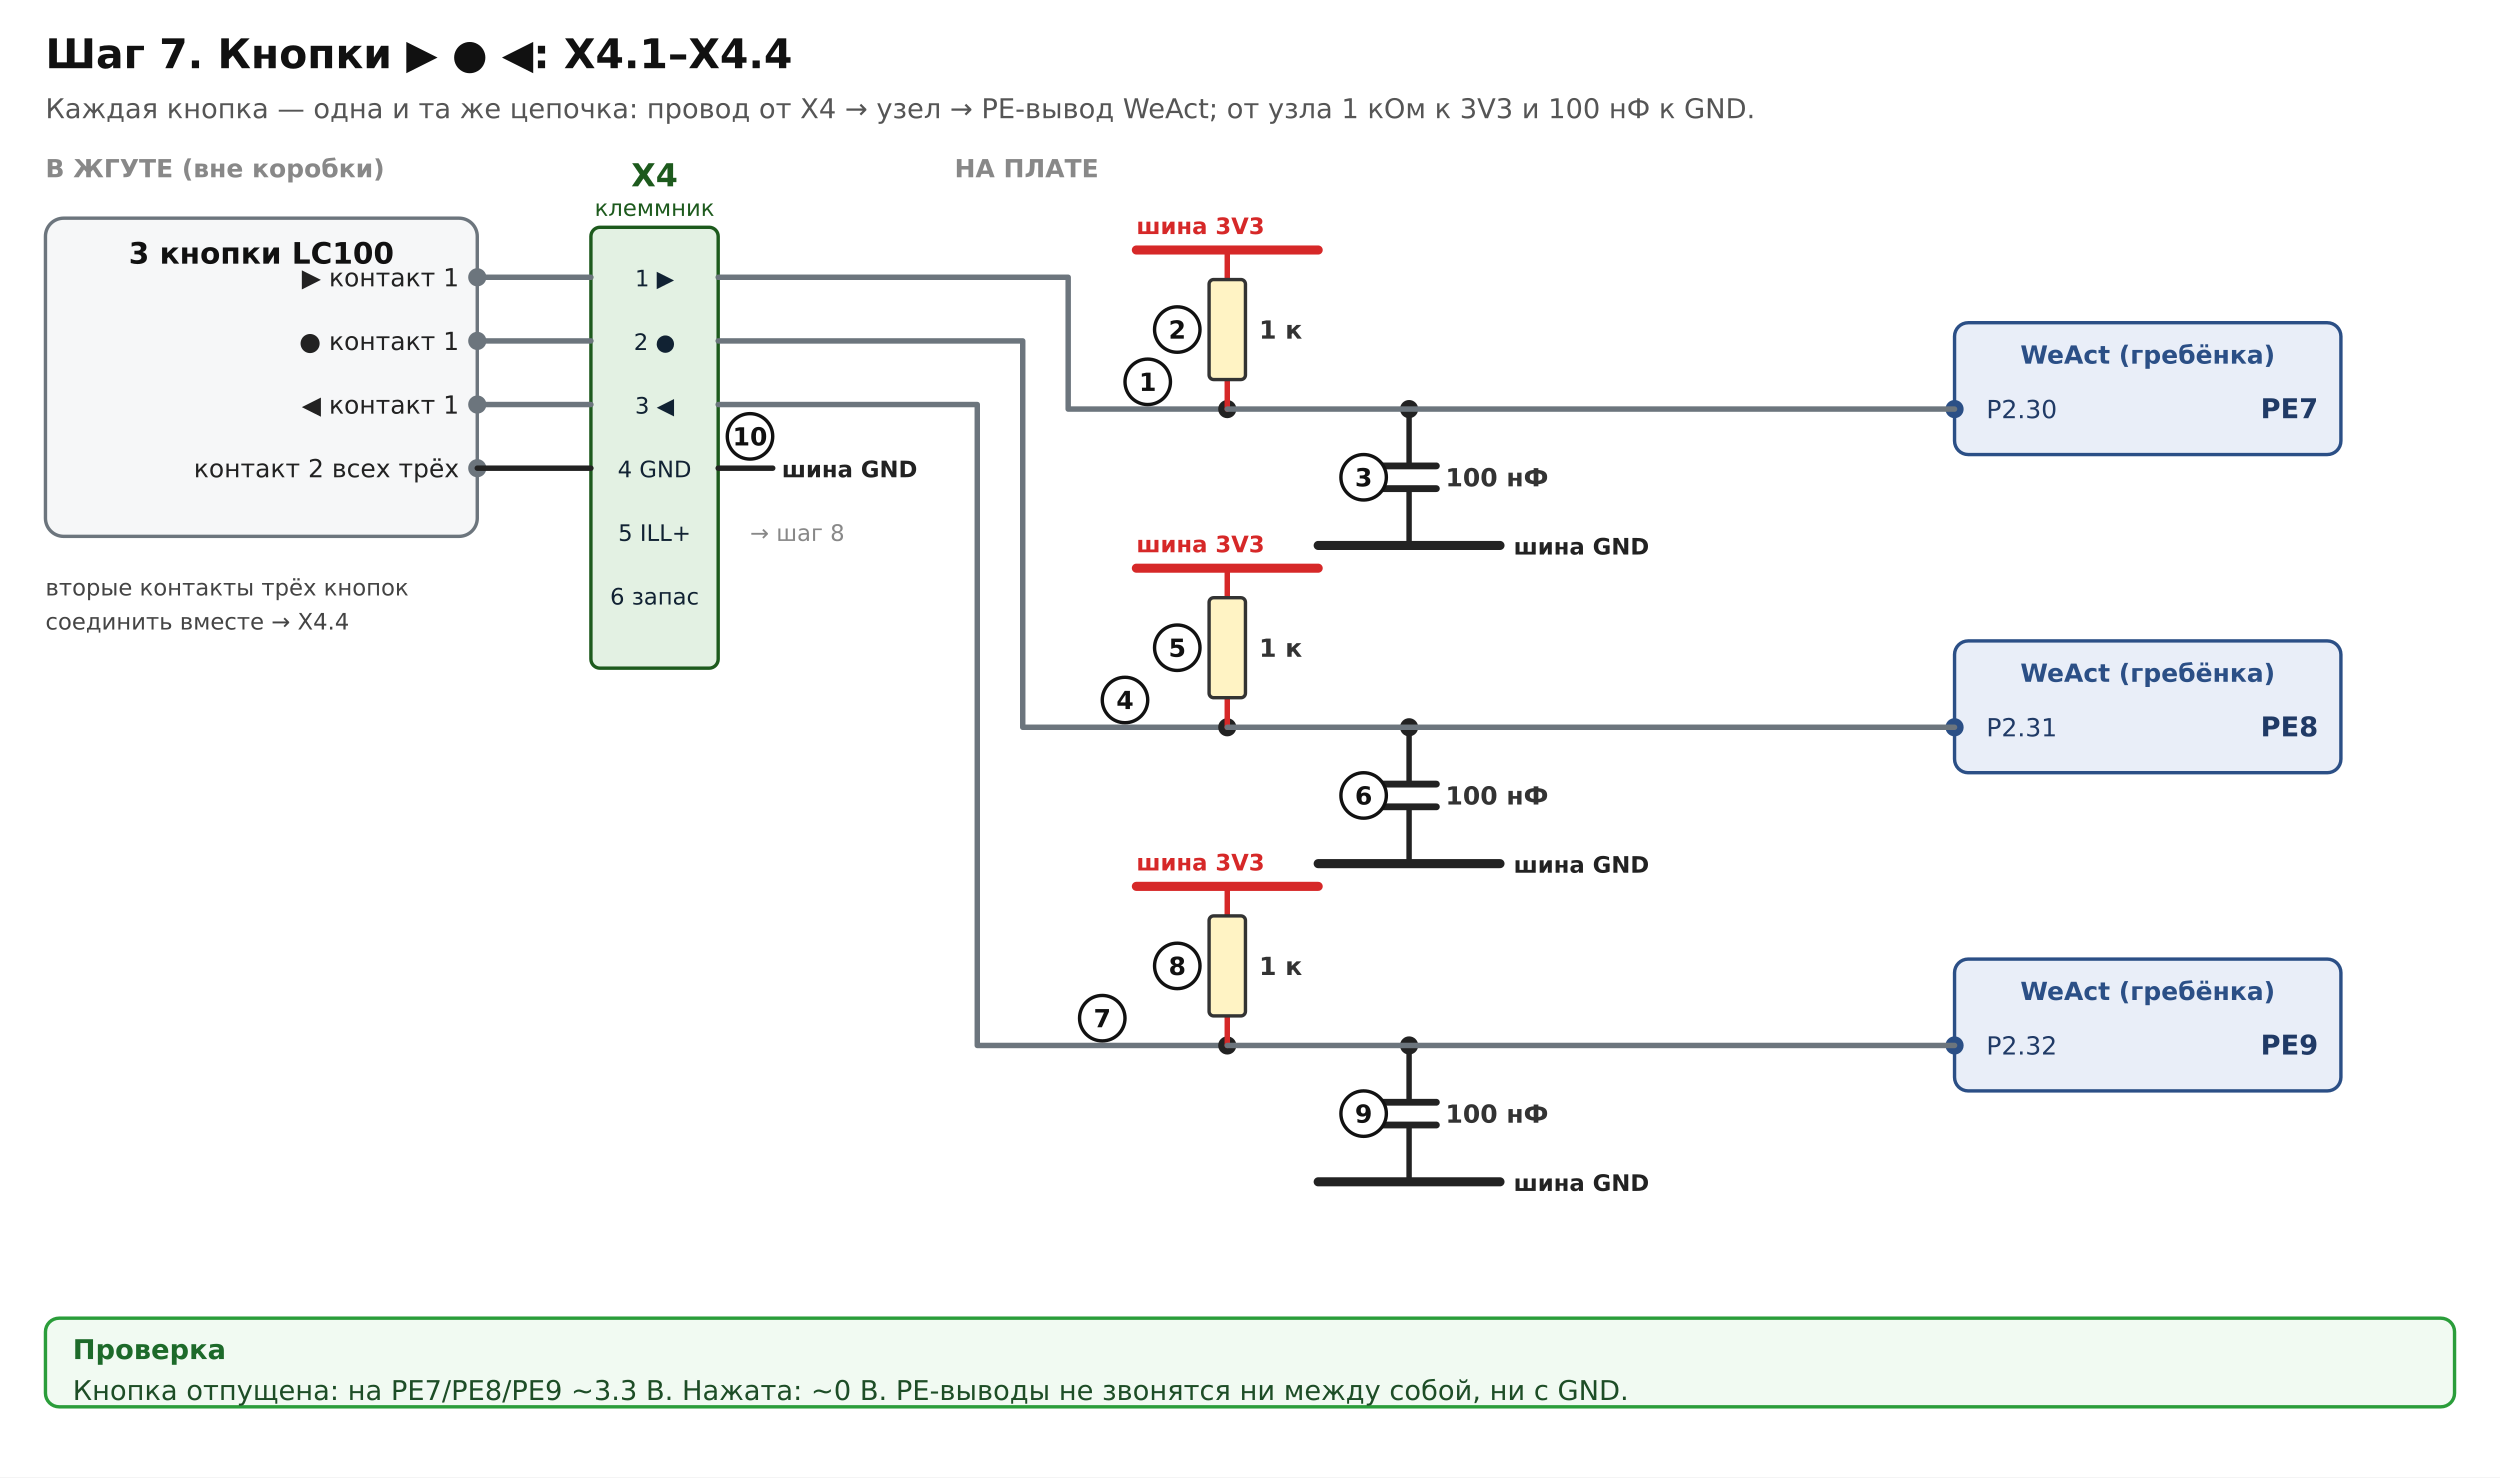
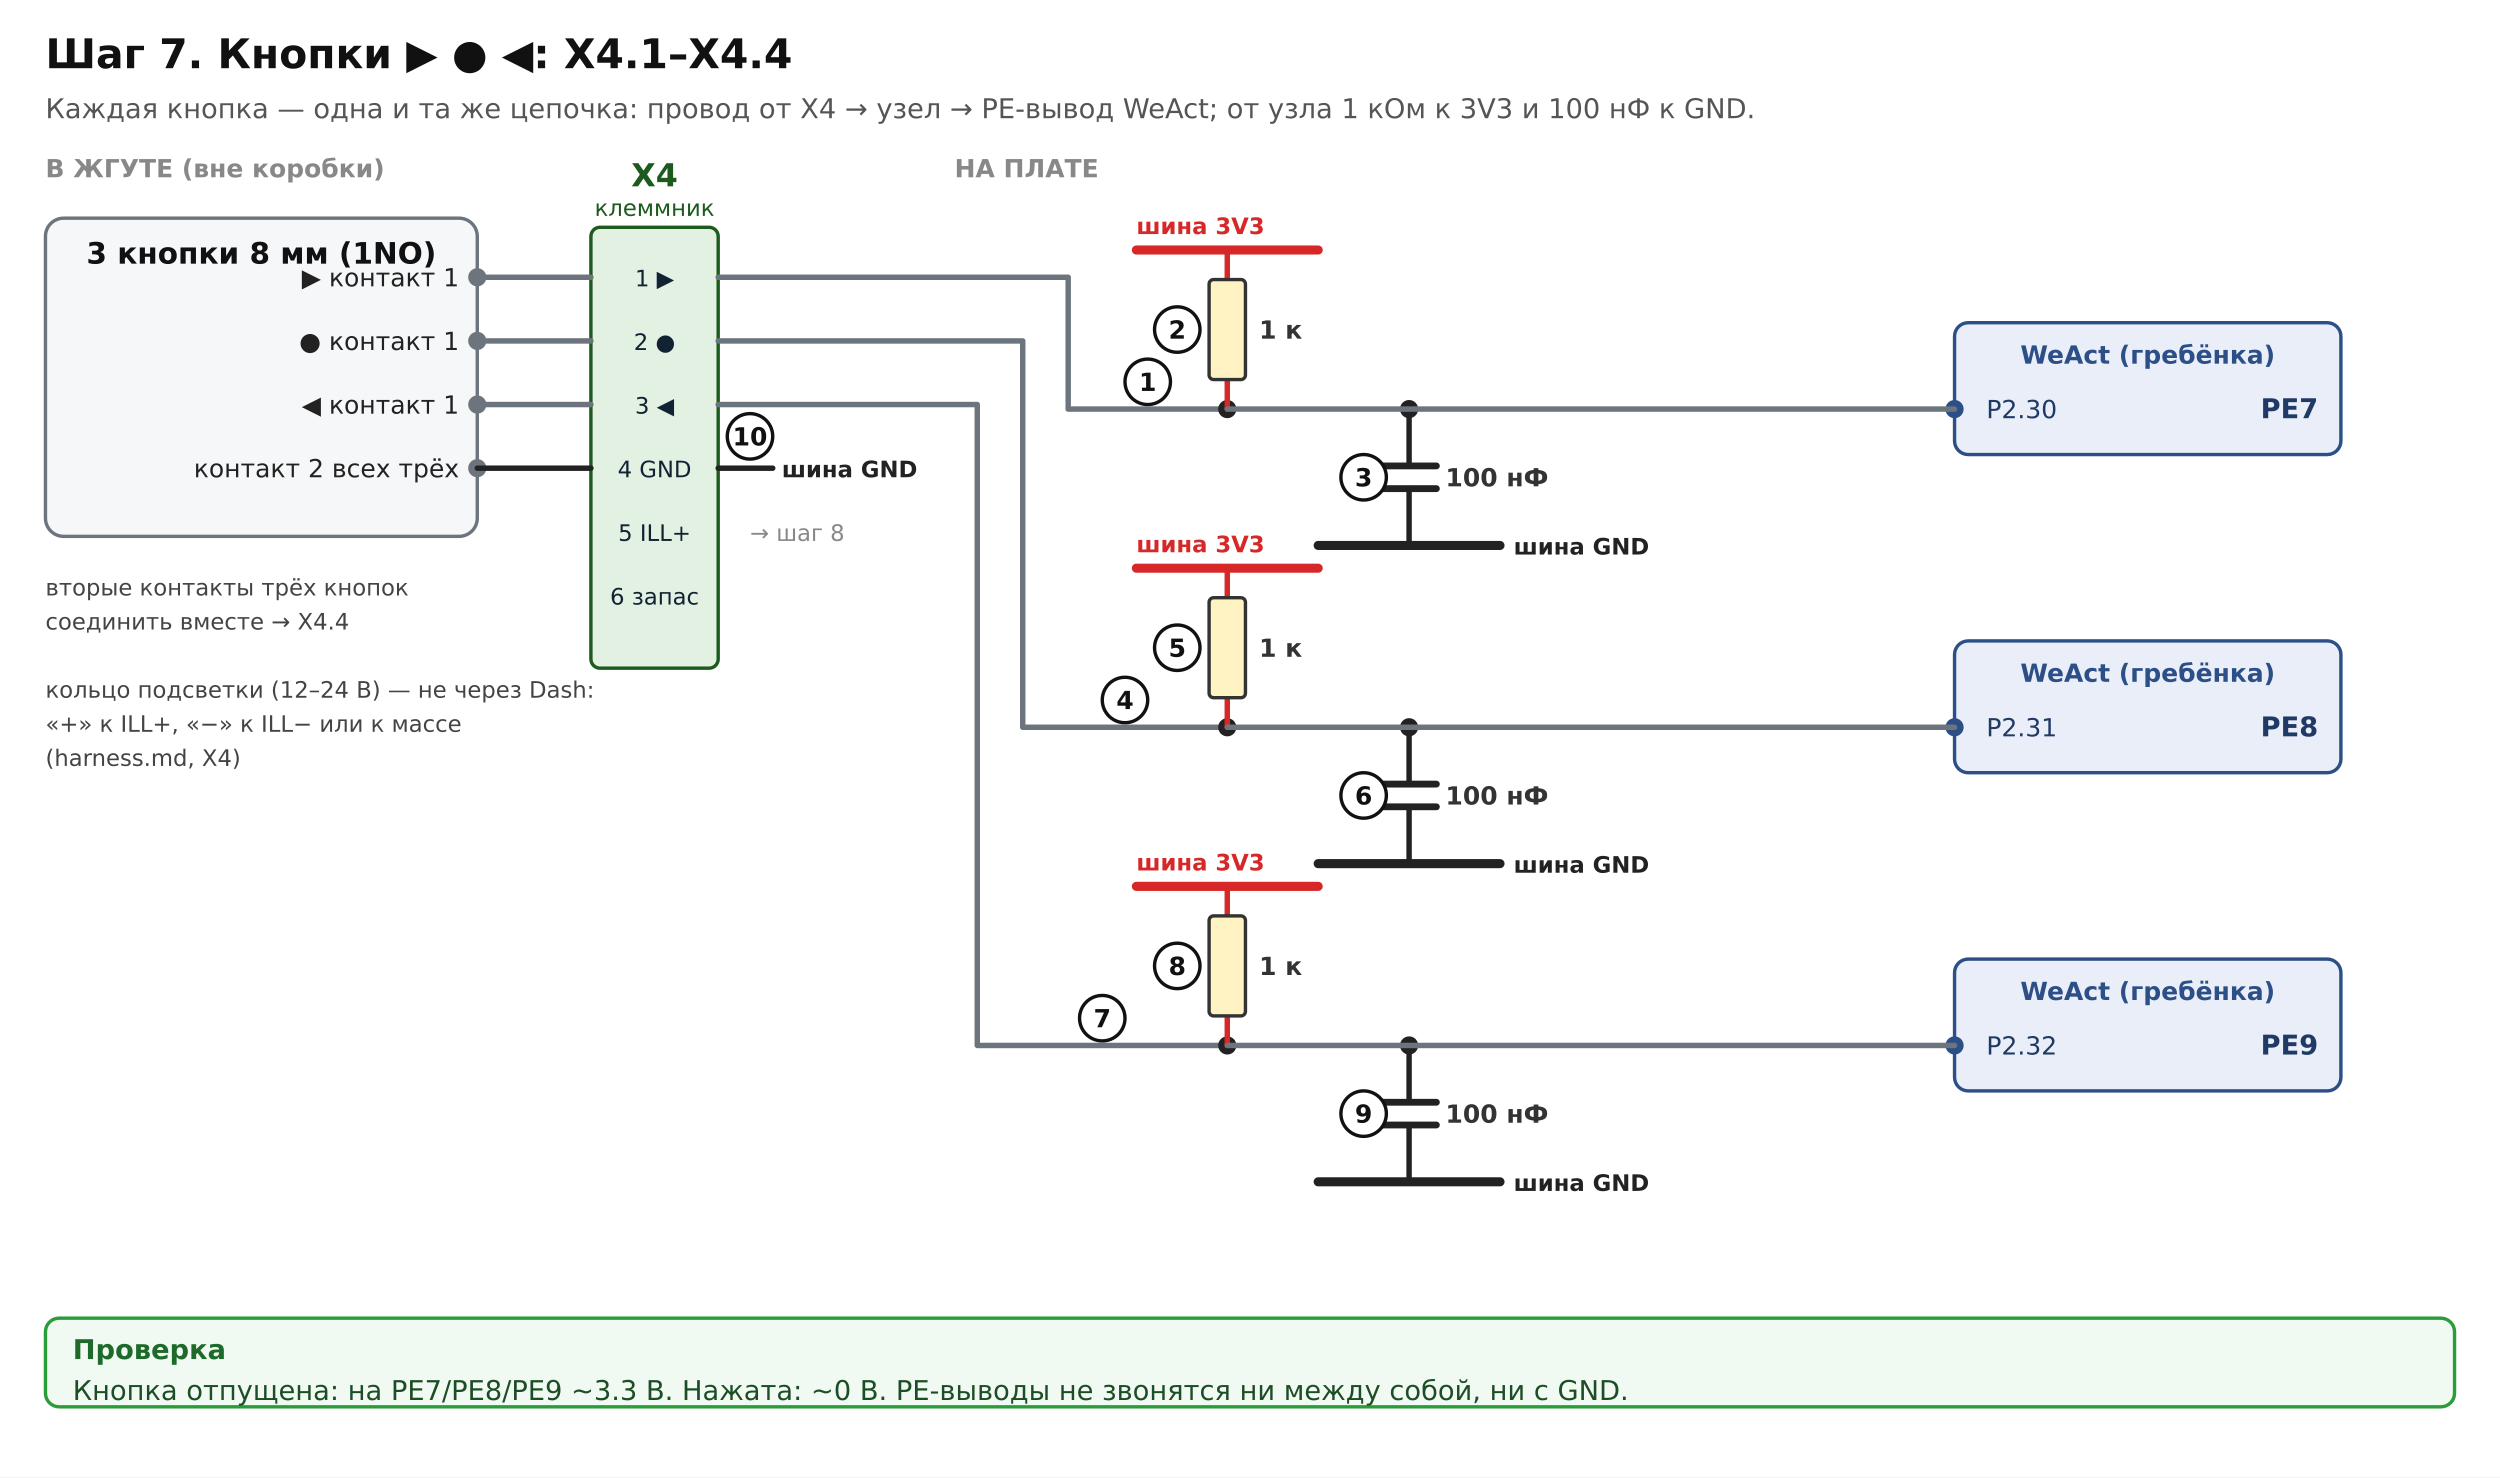
<svg xmlns="http://www.w3.org/2000/svg" width="1100" height="650" viewBox="0 0 1100 650" font-family="DejaVu Sans, Arial, sans-serif">
  <rect width="100%" height="100%" fill="#fff" />
  <text x="20" y="30" font-size="18" fill="#111" text-anchor="start" font-weight="bold">Шаг 7. Кнопки ▶ ● ◀: X4.1–X4.4</text>
  <text x="20" y="52" font-size="12" fill="#555" text-anchor="start" font-weight="normal">Каждая кнопка — одна и та же цепочка: провод от X4 → узел → PE-вывод WeAct; от узла 1 кОм к 3V3 и 100 нФ к GND.</text>
  <text x="20" y="78" font-size="11" fill="#888" text-anchor="start" font-weight="bold">В ЖГУТЕ (вне коробки)</text>
  <text x="420" y="78" font-size="11" fill="#888" text-anchor="start" font-weight="bold">НА ПЛАТЕ</text>
  <rect x="260" y="100" width="56" height="194" rx="4" fill="#e3f1e3" stroke="#1d5a1d" stroke-width="1.5" />
  <text x="288" y="82" font-size="14" fill="#1d5a1d" text-anchor="middle" font-weight="bold">X4</text>
  <text x="288" y="95" font-size="10" fill="#1d5a1d" text-anchor="middle" font-weight="normal">клеммник</text>
  <text x="288" y="126" font-size="10" fill="#123" text-anchor="middle" font-weight="normal">1 ▶</text>
  <text x="288" y="154" font-size="10" fill="#123" text-anchor="middle" font-weight="normal">2 ●</text>
  <text x="288" y="182" font-size="10" fill="#123" text-anchor="middle" font-weight="normal">3 ◀</text>
  <text x="288" y="210" font-size="10" fill="#123" text-anchor="middle" font-weight="normal">4 GND</text>
  <text x="288" y="238" font-size="10" fill="#123" text-anchor="middle" font-weight="normal">5 ILL+</text>
  <text x="288" y="266" font-size="10" fill="#123" text-anchor="middle" font-weight="normal">6 запас</text>
  <rect x="20" y="96" width="190" height="140" rx="8" fill="#f6f7f8" stroke="#6c757d" stroke-width="1.5" />
-   <text x="115.0" y="116" font-size="13" fill="#111" text-anchor="middle" font-weight="bold">3 кнопки LC100</text>
+   <text x="115.0" y="116" font-size="13" fill="#111" text-anchor="middle" font-weight="bold">3 кнопки 8 мм (1NO)</text>
  <circle cx="210" cy="122" r="4" fill="#6c757d" />
  <text x="202" y="126" font-size="11" fill="#222" text-anchor="end" font-weight="normal">▶ контакт 1</text>
  <circle cx="210" cy="150" r="4" fill="#6c757d" />
  <text x="202" y="154" font-size="11" fill="#222" text-anchor="end" font-weight="normal">● контакт 1</text>
  <circle cx="210" cy="178" r="4" fill="#6c757d" />
  <text x="202" y="182" font-size="11" fill="#222" text-anchor="end" font-weight="normal">◀ контакт 1</text>
  <circle cx="210" cy="206" r="4" fill="#6c757d" />
  <text x="202" y="210" font-size="11" fill="#222" text-anchor="end" font-weight="normal">контакт 2 всех трёх</text>
  <polyline points="210,122 260,122" fill="none" stroke="#6c757d" stroke-width="2.4" stroke-linejoin="round" stroke-linecap="round" />
  <polyline points="210,150 260,150" fill="none" stroke="#6c757d" stroke-width="2.4" stroke-linejoin="round" stroke-linecap="round" />
  <polyline points="210,178 260,178" fill="none" stroke="#6c757d" stroke-width="2.4" stroke-linejoin="round" stroke-linecap="round" />
  <polyline points="210,206 260,206" fill="none" stroke="#222" stroke-width="2.4" stroke-linejoin="round" stroke-linecap="round" />
  <text x="20" y="262" font-size="10" fill="#444" text-anchor="start" font-weight="normal">вторые контакты трёх кнопок</text>
  <text x="20" y="277" font-size="10" fill="#444" text-anchor="start" font-weight="normal">соединить вместе → X4.4</text>
+   <text x="20" y="292" font-size="10" fill="#444" text-anchor="start" font-weight="normal" />
+   <text x="20" y="307" font-size="10" fill="#444" text-anchor="start" font-weight="normal">кольцо подсветки (12–24 В) — не через Dash:</text>
+   <text x="20" y="322" font-size="10" fill="#444" text-anchor="start" font-weight="normal">«+» к ILL+, «−» к ILL− или к массе</text>
+   <text x="20" y="337" font-size="10" fill="#444" text-anchor="start" font-weight="normal">(harness.md, X4)</text>
  <text x="330" y="238" font-size="10" fill="#888" text-anchor="start" font-weight="normal">→ шаг 8</text>
  <polyline points="316,122 470,122 470,180 540,180" fill="none" stroke="#6c757d" stroke-width="2.4" stroke-linejoin="round" stroke-linecap="round" />
  <circle cx="540" cy="180" r="4" fill="#222" />
  <circle cx="505.0" cy="168" r="10" fill="#fff" stroke="#111" stroke-width="1.5" />
  <text x="505.0" y="172" font-size="11" fill="#111" text-anchor="middle" font-weight="bold">1</text>
  <polyline points="540,180 540,123.0" fill="none" stroke="#d62828" stroke-width="2.4" stroke-linejoin="round" stroke-linecap="round" />
  <polyline points="540,167.0 540,110" fill="none" stroke="#d62828" stroke-width="2.4" stroke-linejoin="round" stroke-linecap="round" />
  <rect x="532" y="123.0" width="16" height="44" rx="2" fill="#fff3c4" stroke="#333" stroke-width="1.5" />
  <text x="554" y="149.0" font-size="11" fill="#333" text-anchor="start" font-weight="bold">1 к</text>
  <circle cx="518" cy="145" r="10" fill="#fff" stroke="#111" stroke-width="1.5" />
  <text x="518" y="149" font-size="11" fill="#111" text-anchor="middle" font-weight="bold">2</text>
  <polyline points="500,110 580,110" fill="none" stroke="#d62828" stroke-width="4" stroke-linejoin="round" stroke-linecap="round" />
  <text x="500" y="103" font-size="10" fill="#d62828" text-anchor="start" font-weight="bold">шина 3V3</text>
  <circle cx="620" cy="180" r="4" fill="#222" />
  <polyline points="620,180 620,205.0" fill="none" stroke="#222" stroke-width="2.4" stroke-linejoin="round" stroke-linecap="round" />
  <polyline points="620,215.0 620,240" fill="none" stroke="#222" stroke-width="2.4" stroke-linejoin="round" stroke-linecap="round" />
  <polyline points="608,205.0 632,205.0" fill="none" stroke="#222" stroke-width="3" stroke-linejoin="round" stroke-linecap="round" />
  <polyline points="608,215.0 632,215.0" fill="none" stroke="#222" stroke-width="3" stroke-linejoin="round" stroke-linecap="round" />
  <text x="636" y="214.0" font-size="11" fill="#333" text-anchor="start" font-weight="bold">100 нФ</text>
  <circle cx="600" cy="210" r="10" fill="#fff" stroke="#111" stroke-width="1.5" />
  <text x="600" y="214" font-size="11" fill="#111" text-anchor="middle" font-weight="bold">3</text>
  <polyline points="580,240 660,240" fill="none" stroke="#222" stroke-width="4" stroke-linejoin="round" stroke-linecap="round" />
  <text x="666" y="244" font-size="10" fill="#222" text-anchor="start" font-weight="bold">шина GND</text>
  <rect x="860" y="142" width="170" height="58" rx="6" fill="#e9eef8" stroke="#2b4f86" stroke-width="1.5" />
  <text x="945.0" y="160" font-size="11" fill="#2b4f86" text-anchor="middle" font-weight="bold">WeAct (гребёнка)</text>
  <text x="874" y="184" font-size="11" fill="#203a66" text-anchor="start" font-weight="normal">P2.30</text>
  <text x="1020" y="184" font-size="12" fill="#203a66" text-anchor="end" font-weight="bold">PE7</text>
  <circle cx="860" cy="180" r="4" fill="#2b4f86" />
  <polyline points="540,180 860,180" fill="none" stroke="#6c757d" stroke-width="2.4" stroke-linejoin="round" stroke-linecap="round" />
  <polyline points="316,150 450,150 450,320 540,320" fill="none" stroke="#6c757d" stroke-width="2.4" stroke-linejoin="round" stroke-linecap="round" />
  <circle cx="540" cy="320" r="4" fill="#222" />
  <circle cx="495.0" cy="308" r="10" fill="#fff" stroke="#111" stroke-width="1.5" />
  <text x="495.0" y="312" font-size="11" fill="#111" text-anchor="middle" font-weight="bold">4</text>
  <polyline points="540,320 540,263.0" fill="none" stroke="#d62828" stroke-width="2.4" stroke-linejoin="round" stroke-linecap="round" />
  <polyline points="540,307.0 540,250" fill="none" stroke="#d62828" stroke-width="2.4" stroke-linejoin="round" stroke-linecap="round" />
  <rect x="532" y="263.0" width="16" height="44" rx="2" fill="#fff3c4" stroke="#333" stroke-width="1.5" />
  <text x="554" y="289.0" font-size="11" fill="#333" text-anchor="start" font-weight="bold">1 к</text>
  <circle cx="518" cy="285" r="10" fill="#fff" stroke="#111" stroke-width="1.5" />
  <text x="518" y="289" font-size="11" fill="#111" text-anchor="middle" font-weight="bold">5</text>
  <polyline points="500,250 580,250" fill="none" stroke="#d62828" stroke-width="4" stroke-linejoin="round" stroke-linecap="round" />
  <text x="500" y="243" font-size="10" fill="#d62828" text-anchor="start" font-weight="bold">шина 3V3</text>
  <circle cx="620" cy="320" r="4" fill="#222" />
  <polyline points="620,320 620,345.0" fill="none" stroke="#222" stroke-width="2.4" stroke-linejoin="round" stroke-linecap="round" />
  <polyline points="620,355.0 620,380" fill="none" stroke="#222" stroke-width="2.4" stroke-linejoin="round" stroke-linecap="round" />
  <polyline points="608,345.0 632,345.0" fill="none" stroke="#222" stroke-width="3" stroke-linejoin="round" stroke-linecap="round" />
  <polyline points="608,355.0 632,355.0" fill="none" stroke="#222" stroke-width="3" stroke-linejoin="round" stroke-linecap="round" />
  <text x="636" y="354.0" font-size="11" fill="#333" text-anchor="start" font-weight="bold">100 нФ</text>
  <circle cx="600" cy="350" r="10" fill="#fff" stroke="#111" stroke-width="1.5" />
  <text x="600" y="354" font-size="11" fill="#111" text-anchor="middle" font-weight="bold">6</text>
  <polyline points="580,380 660,380" fill="none" stroke="#222" stroke-width="4" stroke-linejoin="round" stroke-linecap="round" />
  <text x="666" y="384" font-size="10" fill="#222" text-anchor="start" font-weight="bold">шина GND</text>
  <rect x="860" y="282" width="170" height="58" rx="6" fill="#e9eef8" stroke="#2b4f86" stroke-width="1.5" />
  <text x="945.0" y="300" font-size="11" fill="#2b4f86" text-anchor="middle" font-weight="bold">WeAct (гребёнка)</text>
  <text x="874" y="324" font-size="11" fill="#203a66" text-anchor="start" font-weight="normal">P2.31</text>
  <text x="1020" y="324" font-size="12" fill="#203a66" text-anchor="end" font-weight="bold">PE8</text>
  <circle cx="860" cy="320" r="4" fill="#2b4f86" />
  <polyline points="540,320 860,320" fill="none" stroke="#6c757d" stroke-width="2.4" stroke-linejoin="round" stroke-linecap="round" />
  <polyline points="316,178 430,178 430,460 540,460" fill="none" stroke="#6c757d" stroke-width="2.4" stroke-linejoin="round" stroke-linecap="round" />
  <circle cx="540" cy="460" r="4" fill="#222" />
  <circle cx="485.0" cy="448" r="10" fill="#fff" stroke="#111" stroke-width="1.5" />
  <text x="485.0" y="452" font-size="11" fill="#111" text-anchor="middle" font-weight="bold">7</text>
  <polyline points="540,460 540,403.0" fill="none" stroke="#d62828" stroke-width="2.4" stroke-linejoin="round" stroke-linecap="round" />
  <polyline points="540,447.0 540,390" fill="none" stroke="#d62828" stroke-width="2.4" stroke-linejoin="round" stroke-linecap="round" />
  <rect x="532" y="403.0" width="16" height="44" rx="2" fill="#fff3c4" stroke="#333" stroke-width="1.5" />
  <text x="554" y="429.0" font-size="11" fill="#333" text-anchor="start" font-weight="bold">1 к</text>
  <circle cx="518" cy="425" r="10" fill="#fff" stroke="#111" stroke-width="1.5" />
  <text x="518" y="429" font-size="11" fill="#111" text-anchor="middle" font-weight="bold">8</text>
  <polyline points="500,390 580,390" fill="none" stroke="#d62828" stroke-width="4" stroke-linejoin="round" stroke-linecap="round" />
  <text x="500" y="383" font-size="10" fill="#d62828" text-anchor="start" font-weight="bold">шина 3V3</text>
  <circle cx="620" cy="460" r="4" fill="#222" />
  <polyline points="620,460 620,485.0" fill="none" stroke="#222" stroke-width="2.4" stroke-linejoin="round" stroke-linecap="round" />
  <polyline points="620,495.0 620,520" fill="none" stroke="#222" stroke-width="2.4" stroke-linejoin="round" stroke-linecap="round" />
  <polyline points="608,485.0 632,485.0" fill="none" stroke="#222" stroke-width="3" stroke-linejoin="round" stroke-linecap="round" />
  <polyline points="608,495.0 632,495.0" fill="none" stroke="#222" stroke-width="3" stroke-linejoin="round" stroke-linecap="round" />
  <text x="636" y="494.0" font-size="11" fill="#333" text-anchor="start" font-weight="bold">100 нФ</text>
  <circle cx="600" cy="490" r="10" fill="#fff" stroke="#111" stroke-width="1.5" />
  <text x="600" y="494" font-size="11" fill="#111" text-anchor="middle" font-weight="bold">9</text>
  <polyline points="580,520 660,520" fill="none" stroke="#222" stroke-width="4" stroke-linejoin="round" stroke-linecap="round" />
  <text x="666" y="524" font-size="10" fill="#222" text-anchor="start" font-weight="bold">шина GND</text>
  <rect x="860" y="422" width="170" height="58" rx="6" fill="#e9eef8" stroke="#2b4f86" stroke-width="1.5" />
  <text x="945.0" y="440" font-size="11" fill="#2b4f86" text-anchor="middle" font-weight="bold">WeAct (гребёнка)</text>
  <text x="874" y="464" font-size="11" fill="#203a66" text-anchor="start" font-weight="normal">P2.32</text>
  <text x="1020" y="464" font-size="12" fill="#203a66" text-anchor="end" font-weight="bold">PE9</text>
  <circle cx="860" cy="460" r="4" fill="#2b4f86" />
  <polyline points="540,460 860,460" fill="none" stroke="#6c757d" stroke-width="2.4" stroke-linejoin="round" stroke-linecap="round" />
  <polyline points="316,206 340,206" fill="none" stroke="#222" stroke-width="2.4" stroke-linejoin="round" stroke-linecap="round" />
  <text x="344" y="210" font-size="10" fill="#222" text-anchor="start" font-weight="bold">шина GND</text>
  <circle cx="330" cy="192" r="10" fill="#fff" stroke="#111" stroke-width="1.5" />
  <text x="330" y="196" font-size="11" fill="#111" text-anchor="middle" font-weight="bold">10</text>
  <rect x="20" y="580" width="1060" height="39" rx="6" fill="#f1faf2" stroke="#2a9d3a" stroke-width="1.5" />
  <text x="32" y="598" font-size="12" fill="#1d6a2a" text-anchor="start" font-weight="bold">Проверка</text>
  <text x="32" y="616" font-size="12" fill="#1d4d26" text-anchor="start" font-weight="normal">Кнопка отпущена: на PE7/PE8/PE9 ~3.3 В. Нажата: ~0 В. PE-выводы не звонятся ни между собой, ни с GND.</text>
</svg>
